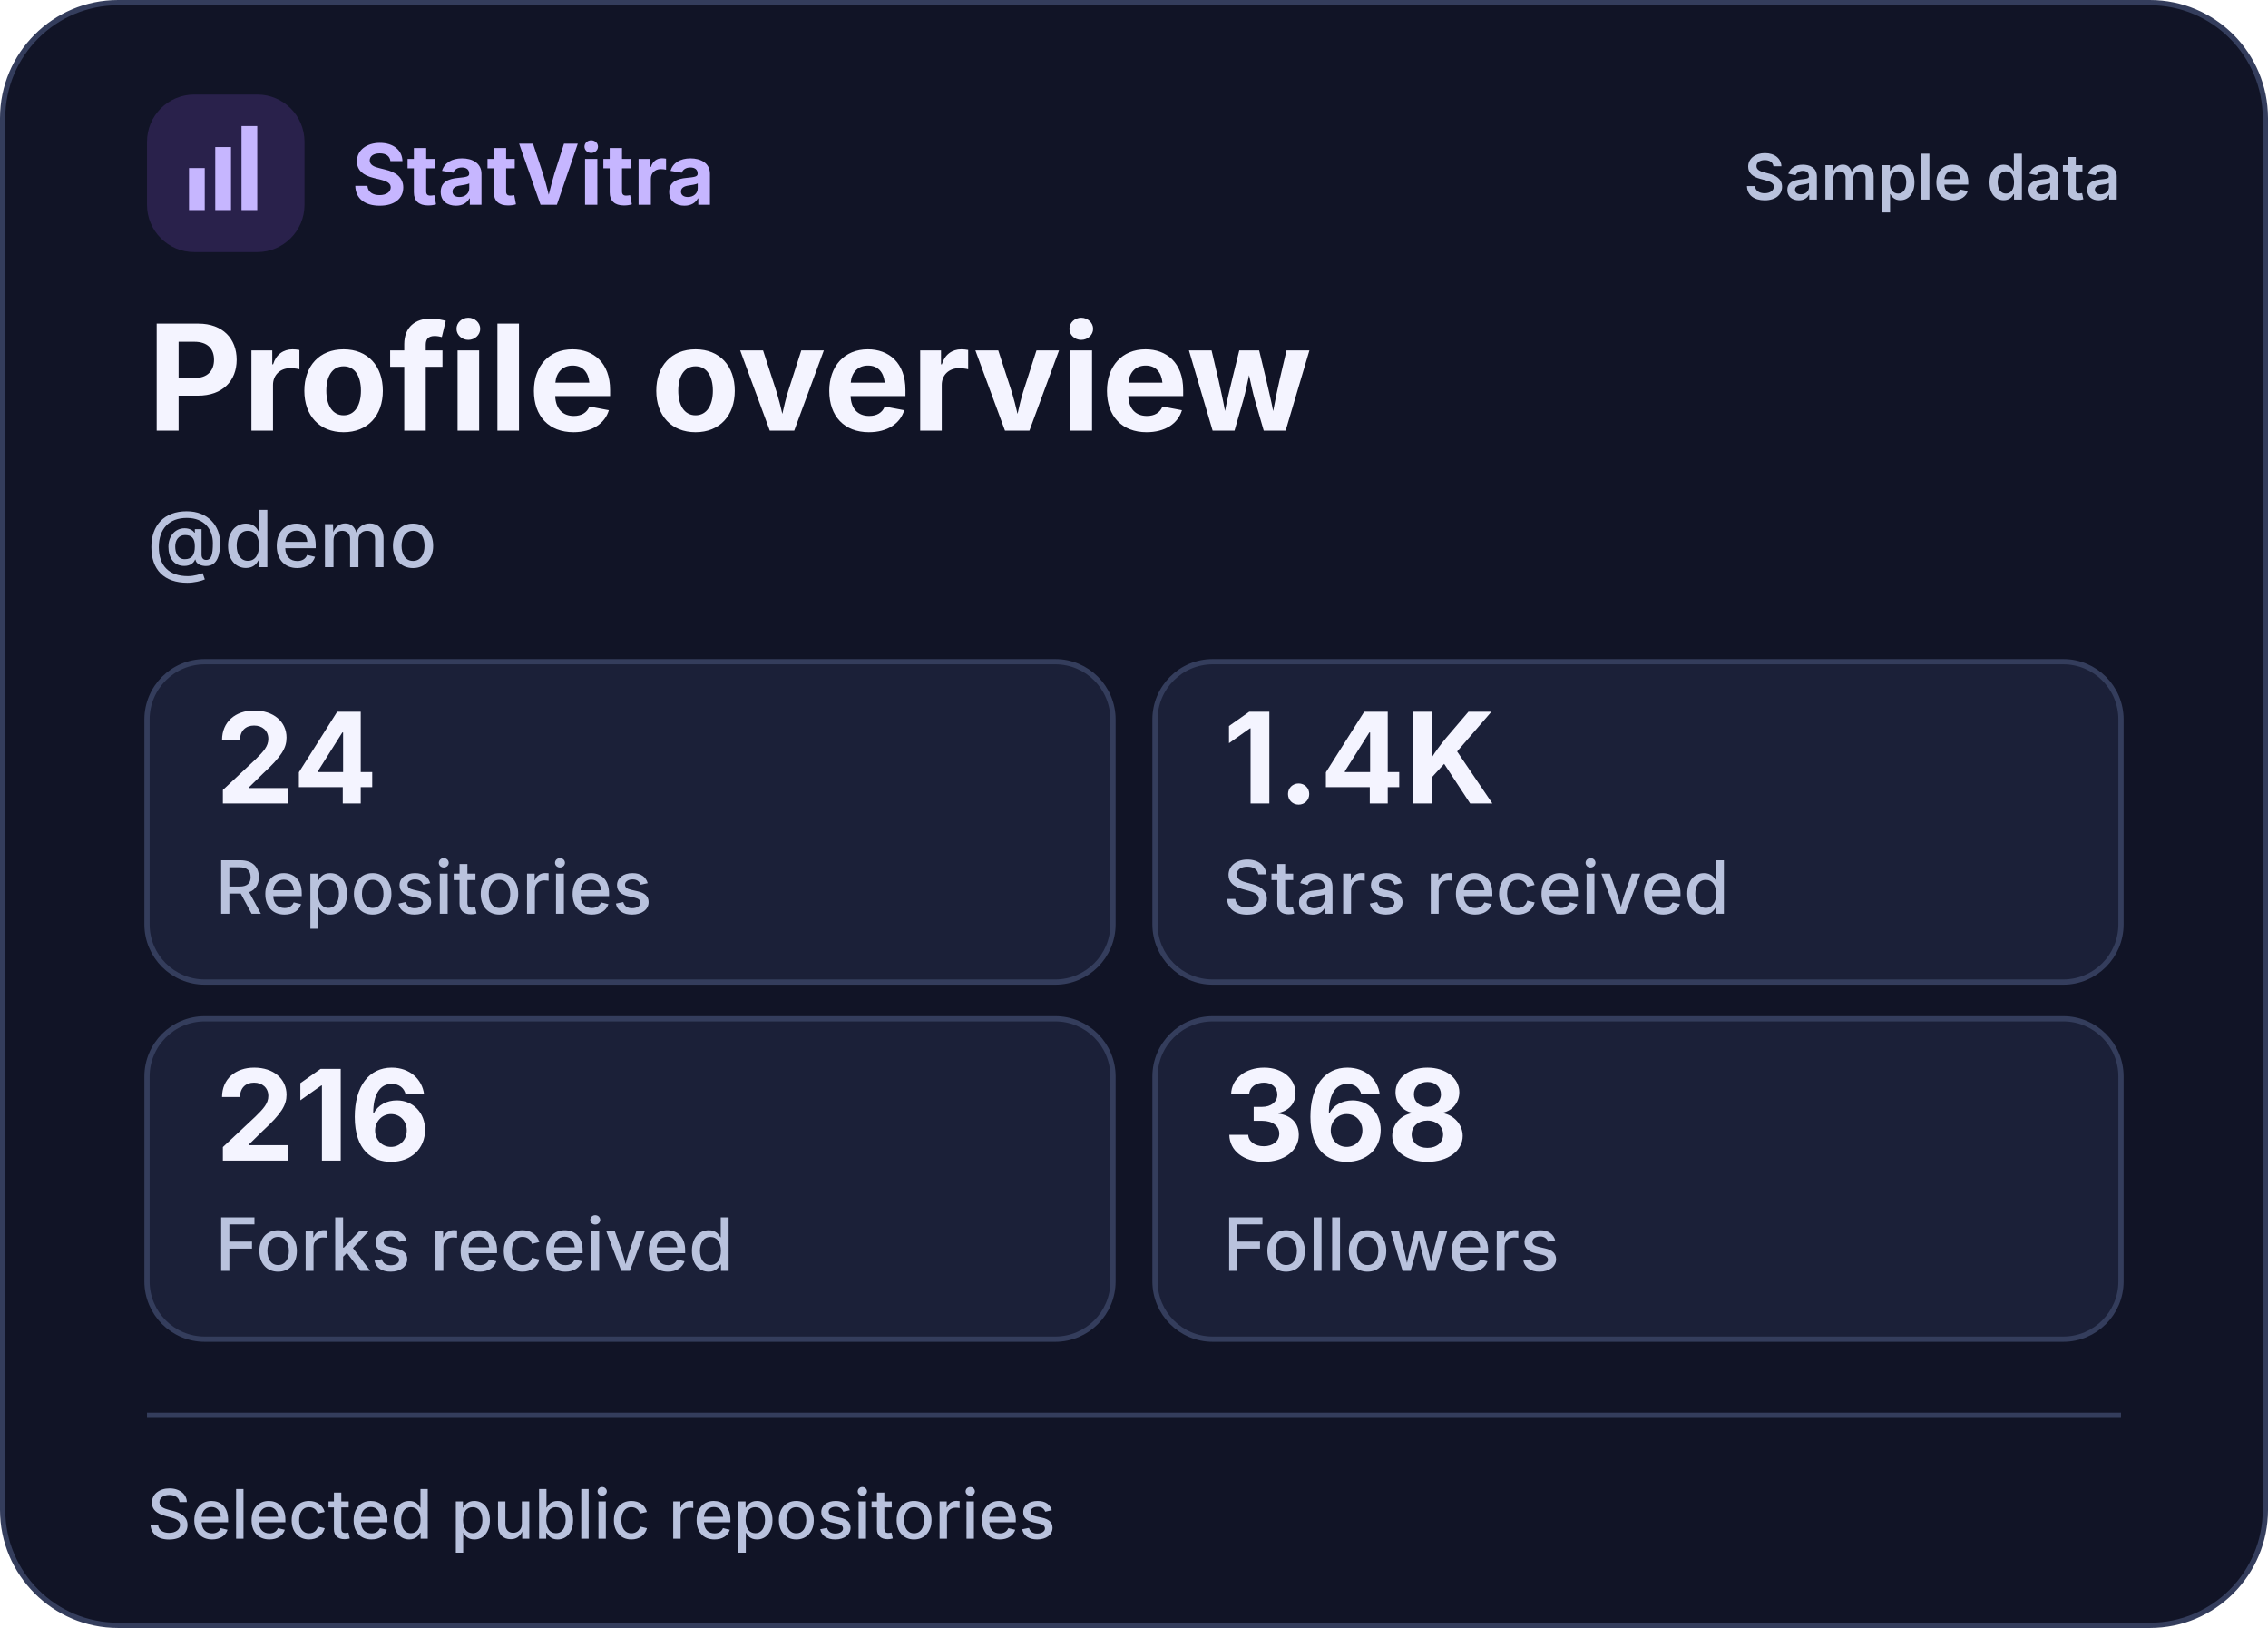
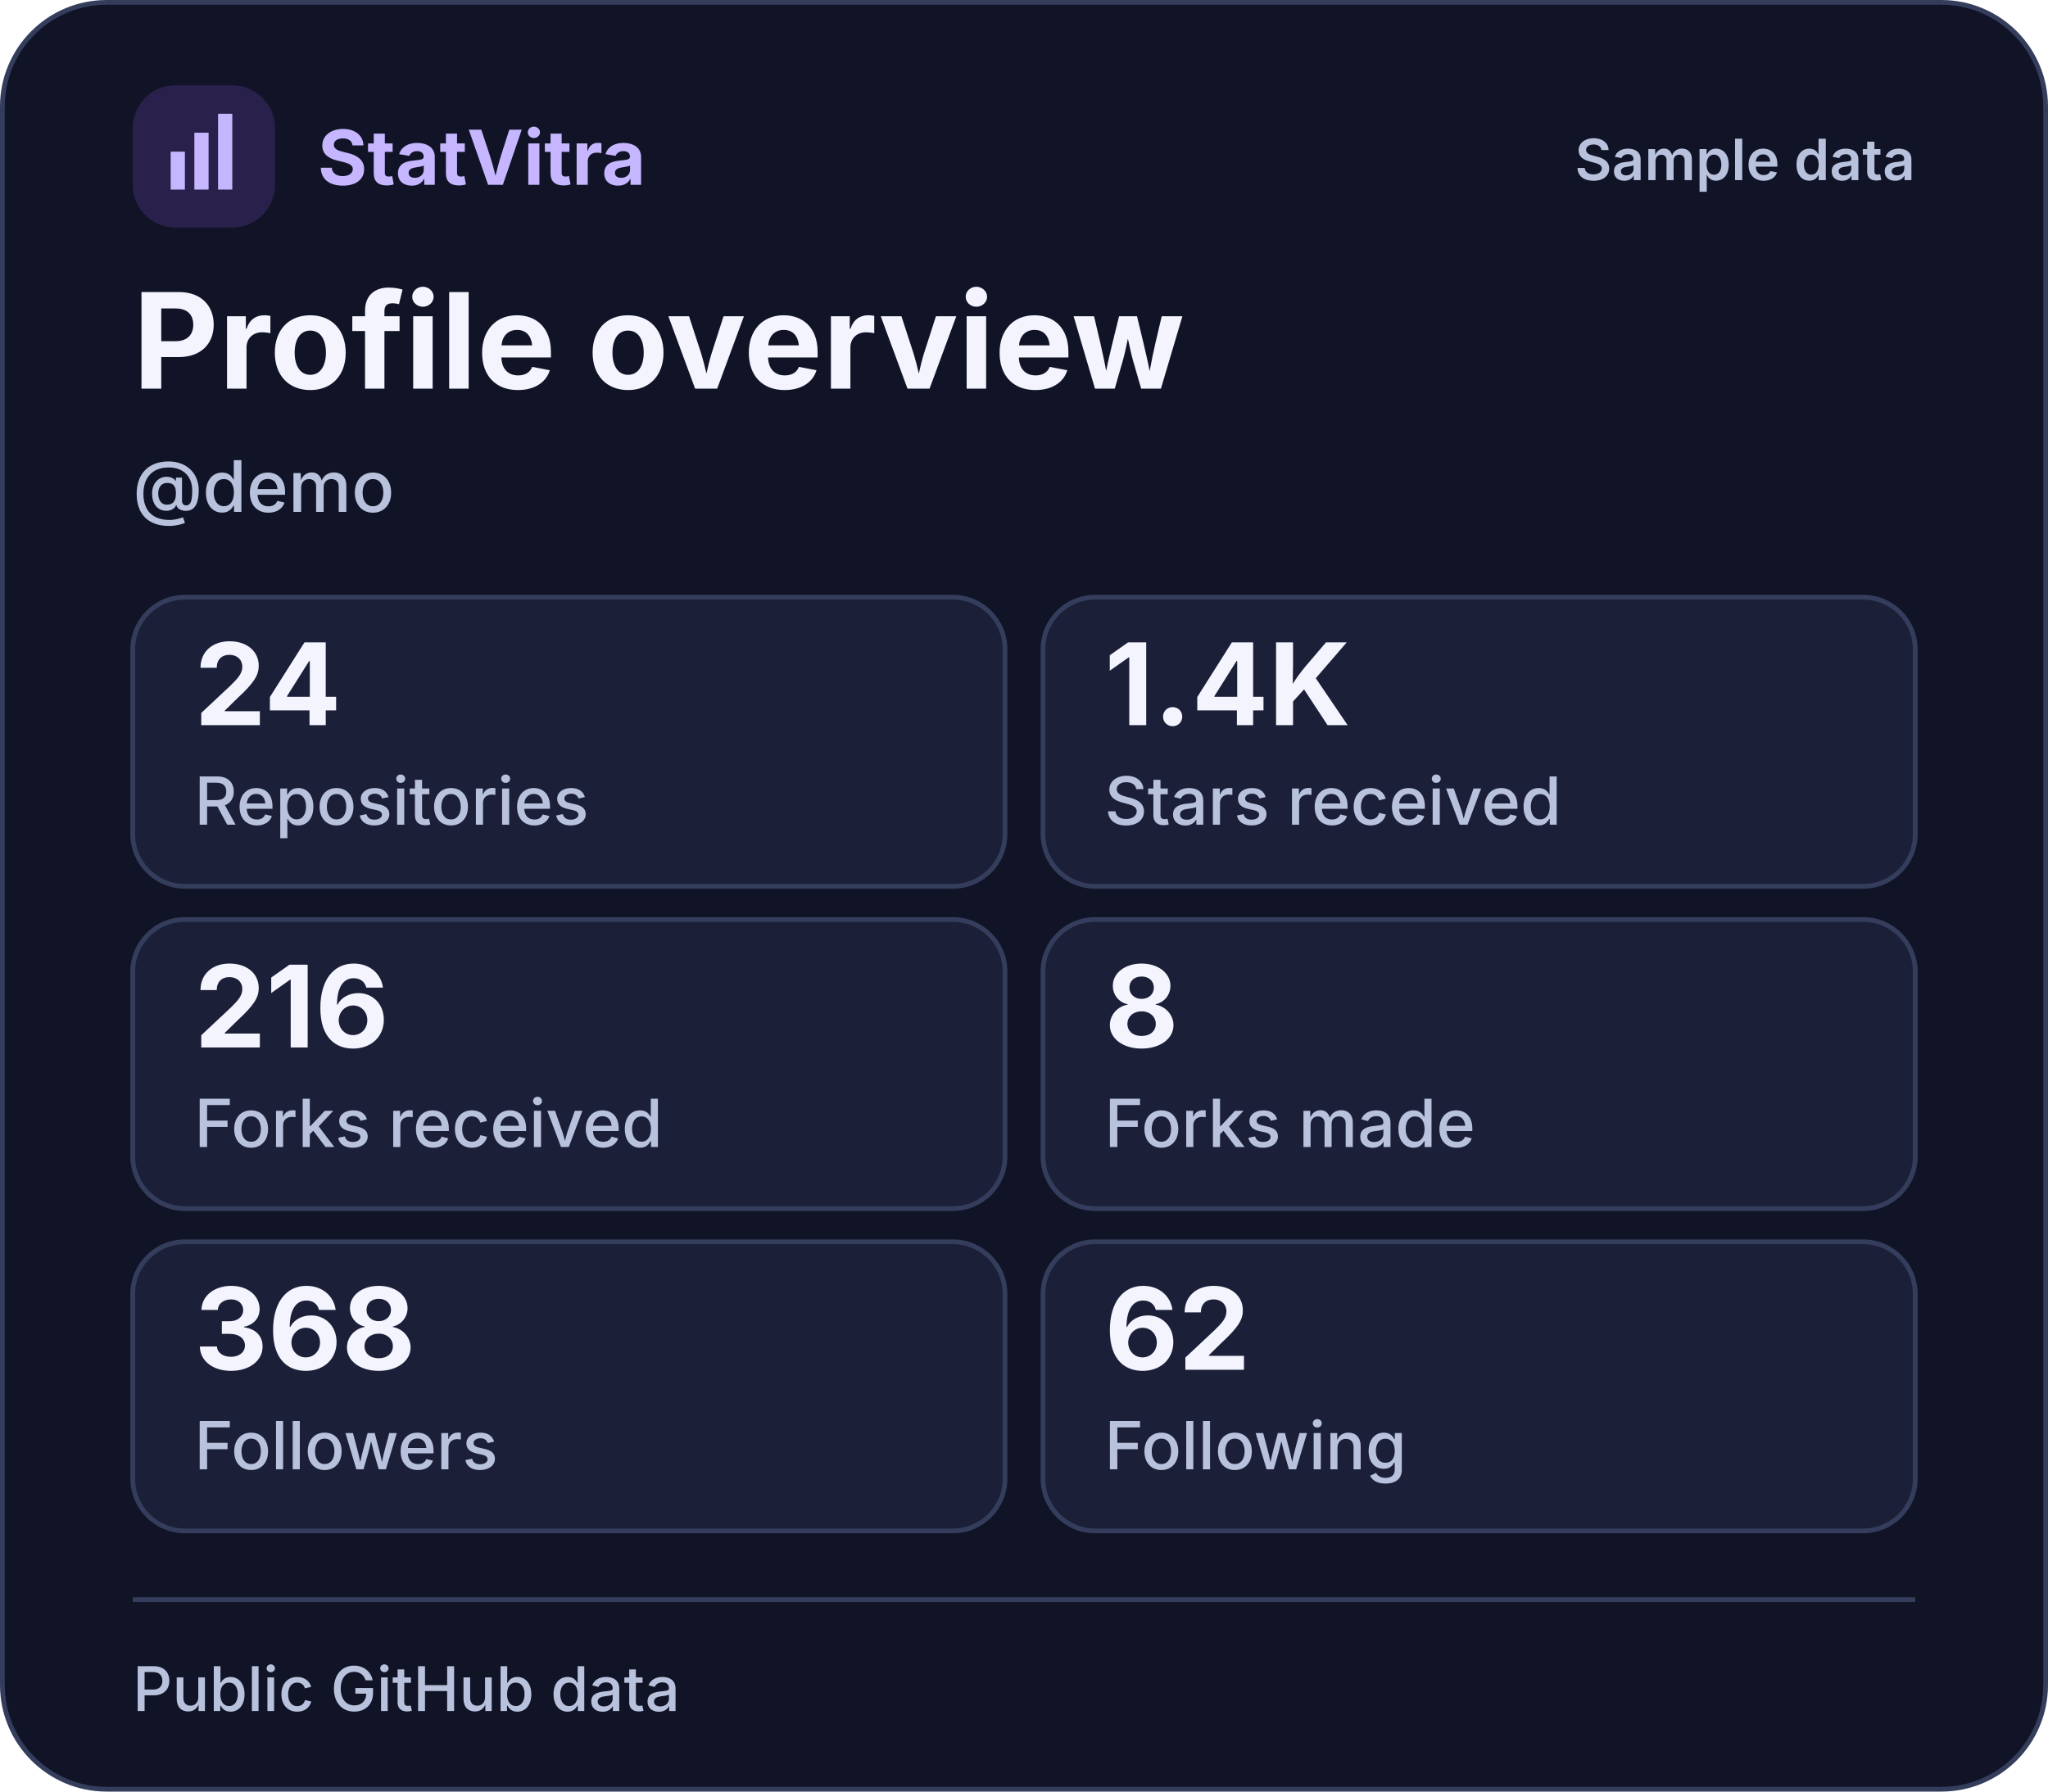
- <svg xmlns="http://www.w3.org/2000/svg" width="432" height="310" viewBox="0 0 432 310" role="img" aria-labelledby="title description" xml:lang="en">
+ <svg xmlns="http://www.w3.org/2000/svg" width="432" height="378" viewBox="0 0 432 378" role="img" aria-labelledby="title description" xml:lang="en">
  <style>.content { animation: fade 1.25s ease-out } @keyframes fade { from { opacity: .22 } }</style>
  <g font-family="system-ui, -apple-system, Segoe UI, sans-serif" font-variant-numeric="tabular-nums">
-     <rect x="0.5" y="0.5" width="431" height="309" rx="22" fill="#111426" stroke="#343d5c" />
+     <rect x="0.5" y="0.5" width="431" height="377" rx="22" fill="#111426" stroke="#343d5c" />
    <rect x="28" y="18" width="30" height="30" rx="9" fill="#29214b" stroke="none" />
    <path d="M36 32h3v8h-3zm5-4h3v12h-3zm5-4h3v16h-3z" fill="#c6b6ff" />
    <text x="67" y="39" font-size="16" font-weight="750" text-anchor="start" fill="#c6b6ff" unicode-bidi="plaintext">StatVitra</text>
    <text x="404" y="38" font-size="12" font-weight="600" text-anchor="end" fill="#b9c2dd" unicode-bidi="plaintext">Sample data</text>
    <text x="28" y="82" font-size="28" font-weight="750" text-anchor="start" fill="#f4f4ff" unicode-bidi="plaintext">Profile overview</text>
    <text x="28" y="108" font-size="15" font-weight="500" text-anchor="start" fill="#b9c2dd" unicode-bidi="plaintext">@demo</text>
    <g transform="translate(0 0)">
      <g class="content">
        <rect x="28" y="126" width="184" height="61" rx="11" fill="#1b2038" stroke="#343d5c" />
        <text x="41" y="153" font-size="24" font-weight="750" text-anchor="start" fill="#f4f4ff" unicode-bidi="plaintext">24</text>
        <text x="41" y="174" font-size="14" font-weight="500" text-anchor="start" fill="#b9c2dd" unicode-bidi="plaintext">Repositories</text>
        <rect x="220" y="126" width="184" height="61" rx="11" fill="#1b2038" stroke="#343d5c" />
        <text x="233" y="153" font-size="24" font-weight="750" text-anchor="start" fill="#f4f4ff" unicode-bidi="plaintext">1.4K</text>
        <text x="233" y="174" font-size="14" font-weight="500" text-anchor="start" fill="#b9c2dd" unicode-bidi="plaintext">Stars received</text>
        <rect x="28" y="194" width="184" height="61" rx="11" fill="#1b2038" stroke="#343d5c" />
        <text x="41" y="221" font-size="24" font-weight="750" text-anchor="start" fill="#f4f4ff" unicode-bidi="plaintext">216</text>
        <text x="41" y="242" font-size="14" font-weight="500" text-anchor="start" fill="#b9c2dd" unicode-bidi="plaintext">Forks received</text>
        <rect x="220" y="194" width="184" height="61" rx="11" fill="#1b2038" stroke="#343d5c" />
-         <text x="233" y="221" font-size="24" font-weight="750" text-anchor="start" fill="#f4f4ff" unicode-bidi="plaintext">368</text>
-         <text x="233" y="242" font-size="14" font-weight="500" text-anchor="start" fill="#b9c2dd" unicode-bidi="plaintext">Followers</text>
+         <text x="233" y="221" font-size="24" font-weight="750" text-anchor="start" fill="#f4f4ff" unicode-bidi="plaintext">8</text>
+         <text x="233" y="242" font-size="14" font-weight="500" text-anchor="start" fill="#b9c2dd" unicode-bidi="plaintext">Forks made</text>
+         <rect x="28" y="262" width="184" height="61" rx="11" fill="#1b2038" stroke="#343d5c" />
+         <text x="41" y="289" font-size="24" font-weight="750" text-anchor="start" fill="#f4f4ff" unicode-bidi="plaintext">368</text>
+         <text x="41" y="310" font-size="14" font-weight="500" text-anchor="start" fill="#b9c2dd" unicode-bidi="plaintext">Followers</text>
+         <rect x="220" y="262" width="184" height="61" rx="11" fill="#1b2038" stroke="#343d5c" />
+         <text x="233" y="289" font-size="24" font-weight="750" text-anchor="start" fill="#f4f4ff" unicode-bidi="plaintext">62</text>
+         <text x="233" y="310" font-size="14" font-weight="500" text-anchor="start" fill="#b9c2dd" unicode-bidi="plaintext">Following</text>
      </g>
    </g>
-     <rect x="28" y="269" width="376" height="1" rx="0" fill="#343d5c" stroke="none" />
-     <text x="28" y="293" font-size="13" font-weight="500" text-anchor="start" fill="#b9c2dd" unicode-bidi="plaintext">Selected public repositories</text>
+     <rect x="28" y="337" width="376" height="1" rx="0" fill="#343d5c" stroke="none" />
+     <text x="28" y="361" font-size="13" font-weight="500" text-anchor="start" fill="#b9c2dd" unicode-bidi="plaintext">Public GitHub data</text>
  </g>
</svg>
